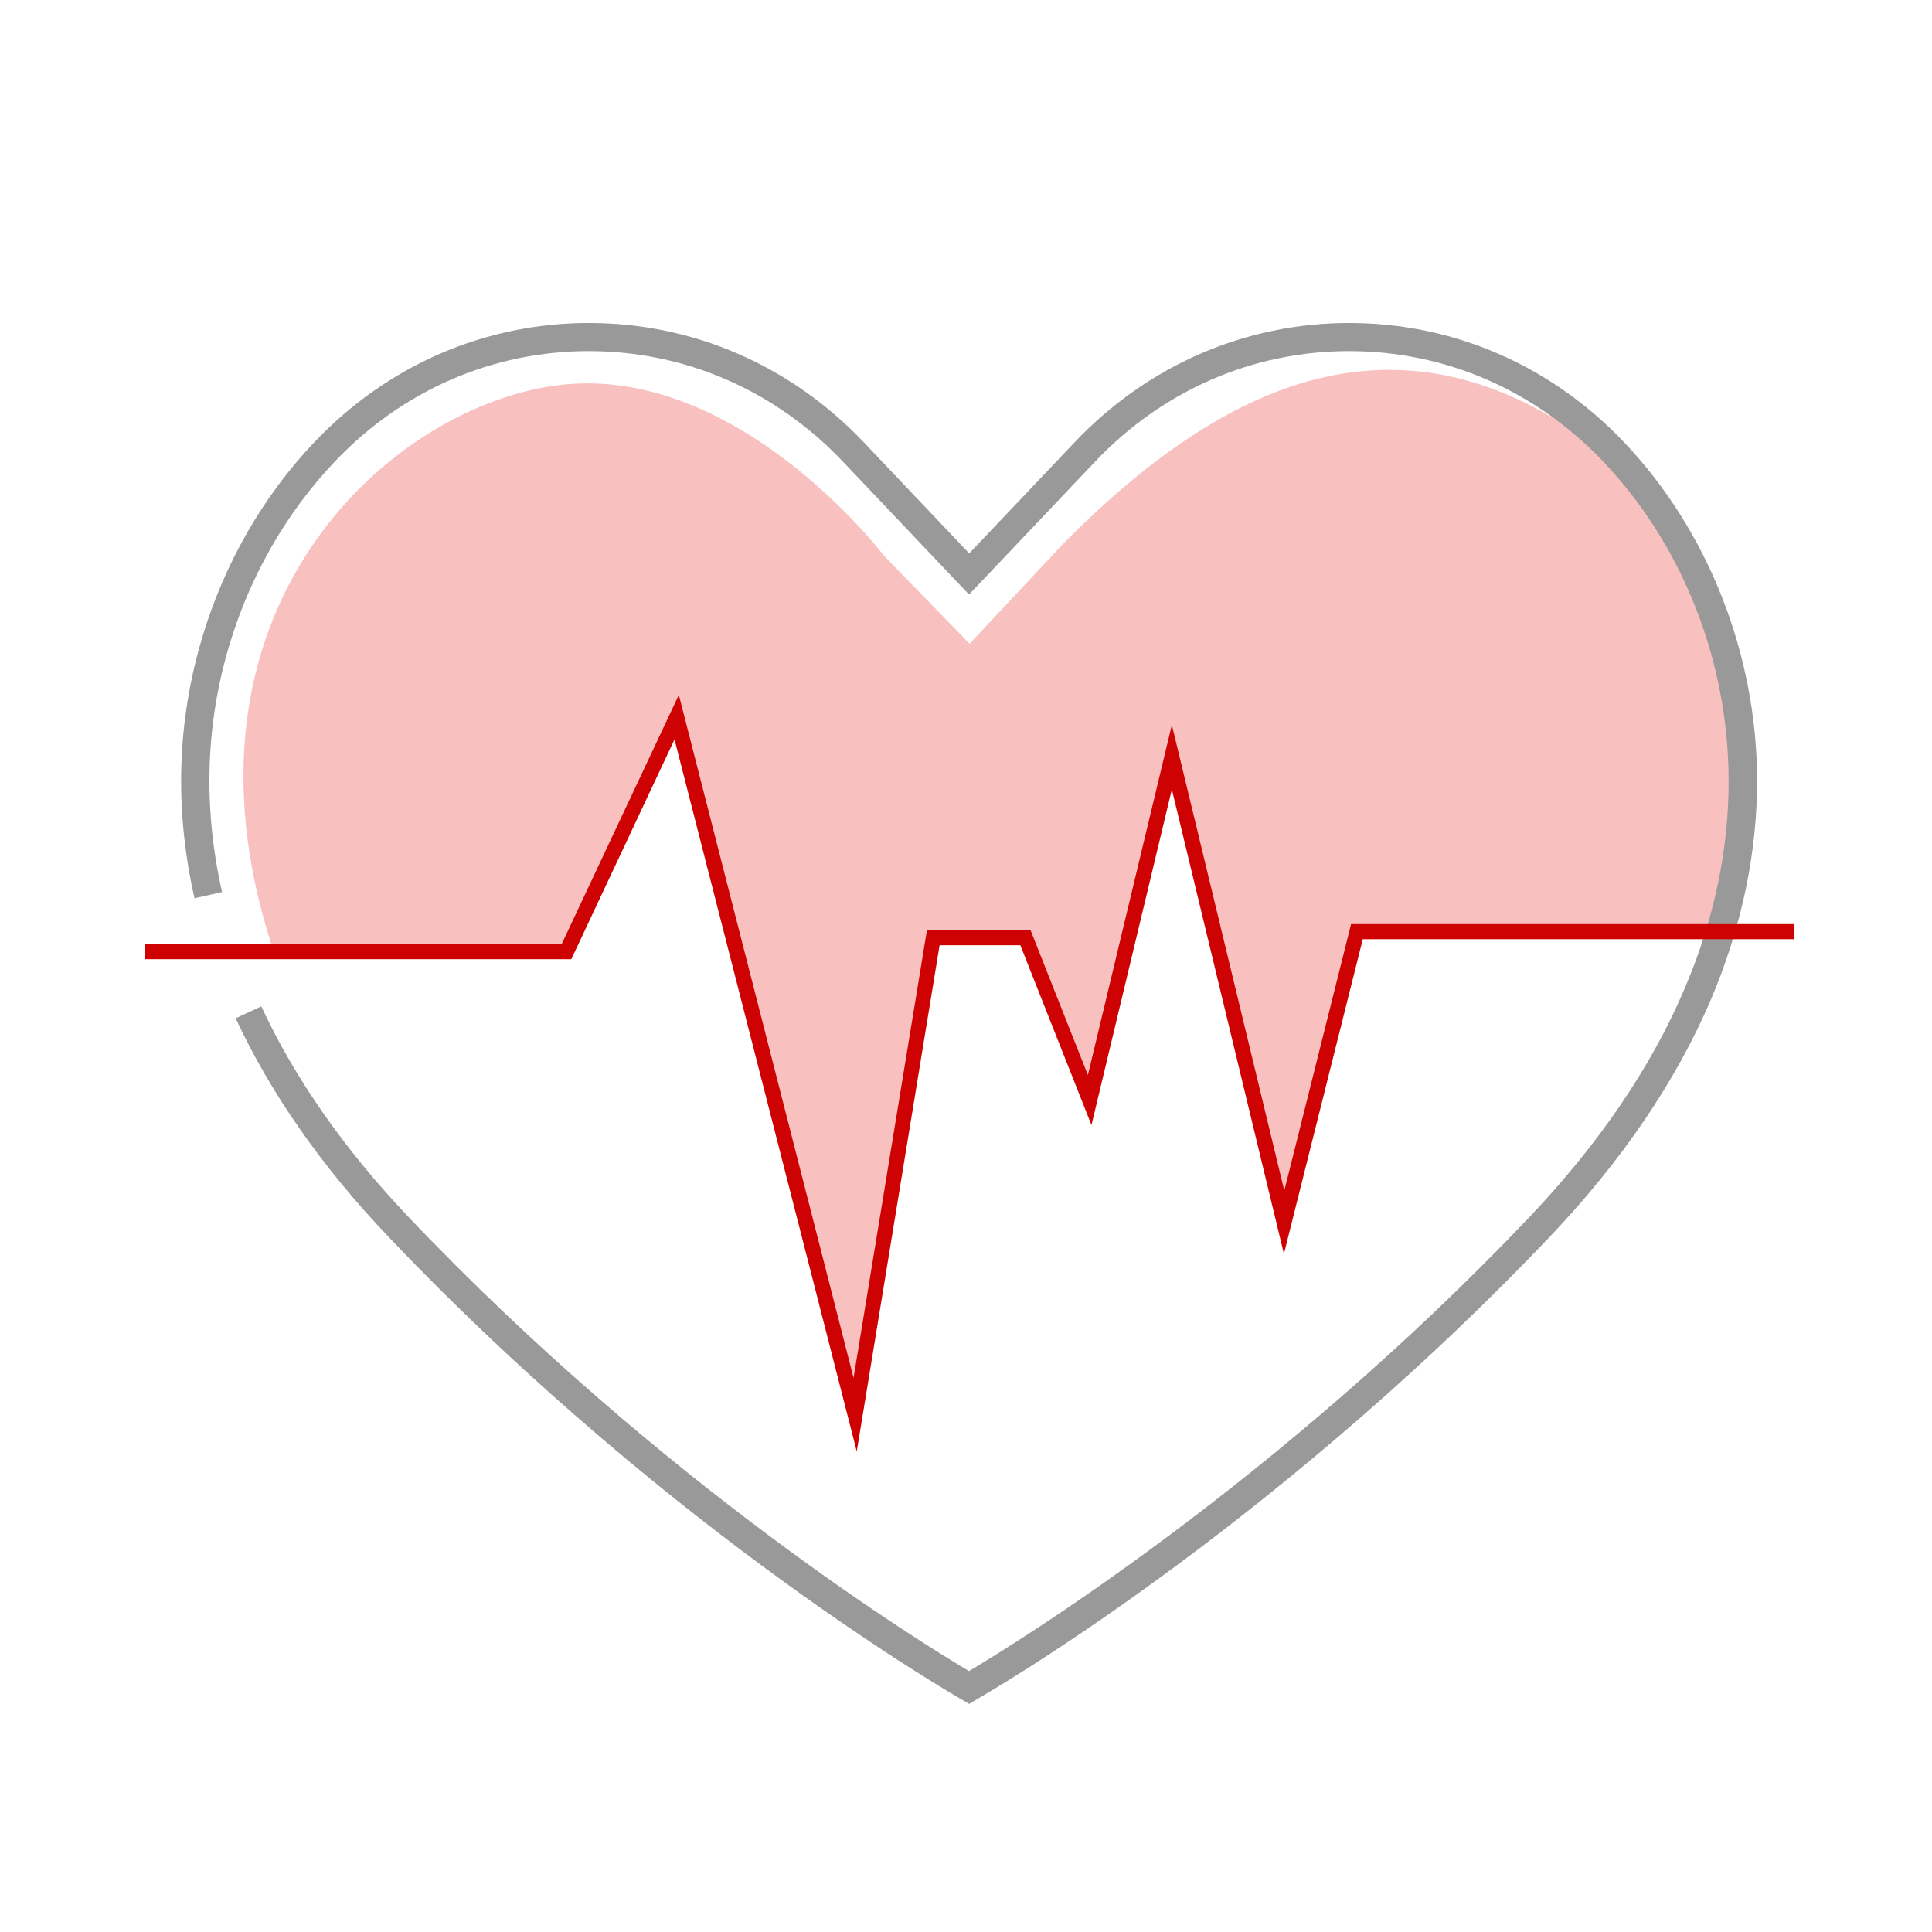
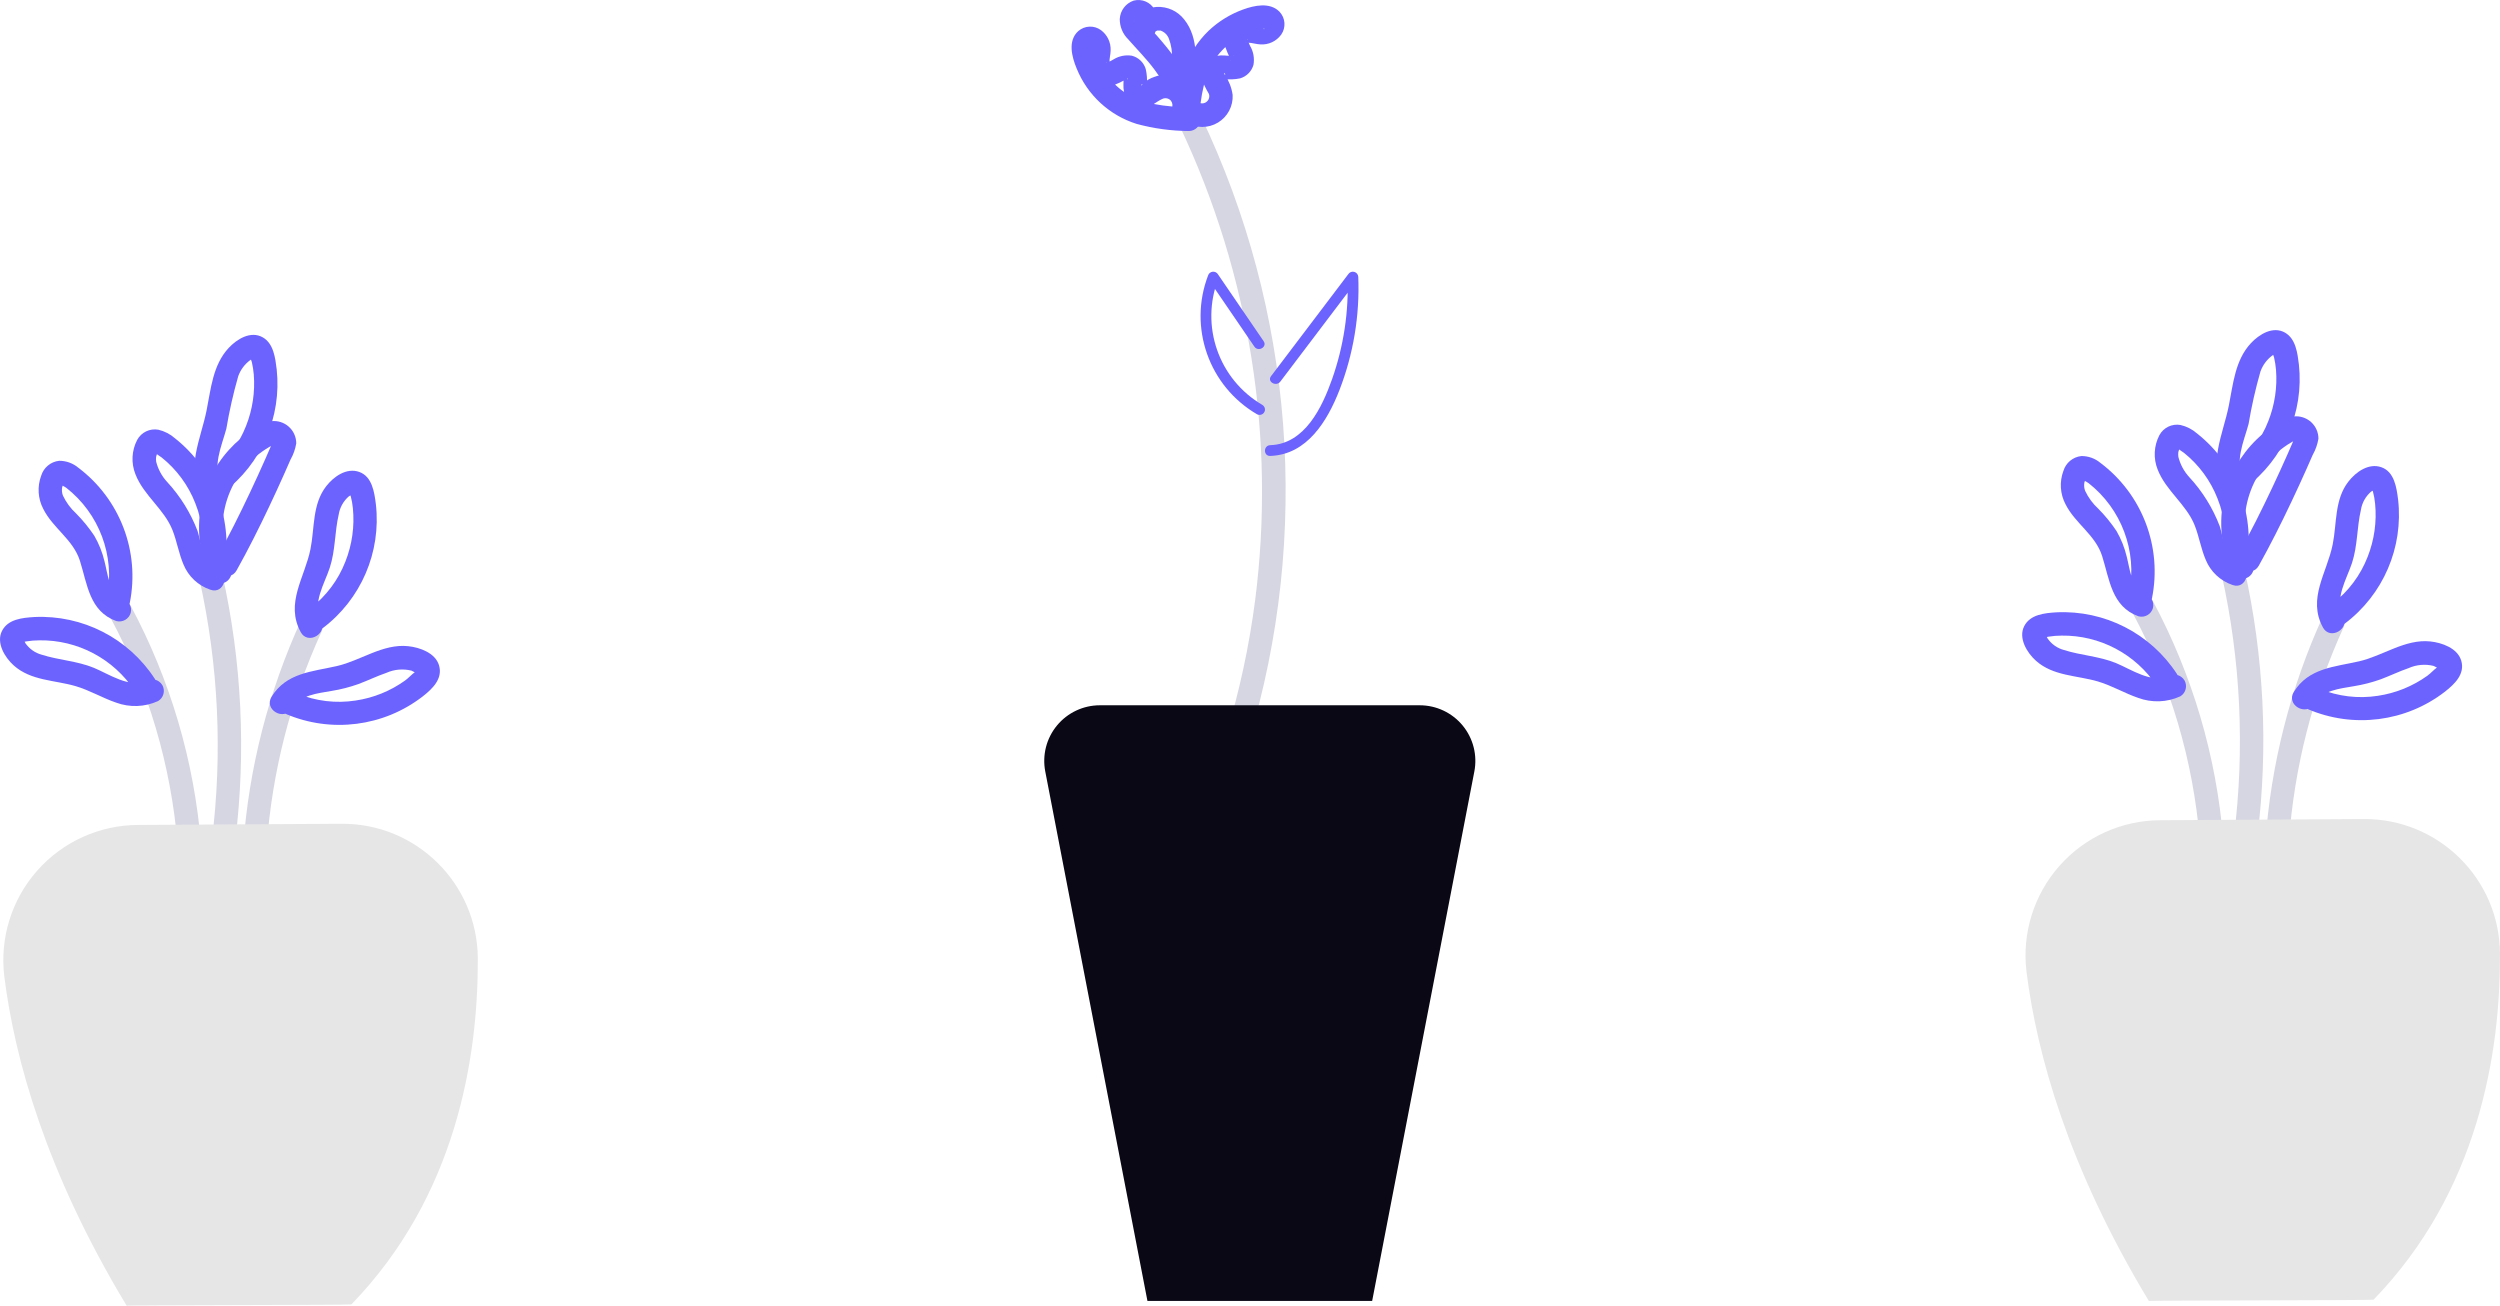
- <svg xmlns="http://www.w3.org/2000/svg" width="800px" height="800px" viewBox="0 0 1024 1024" class="icon" version="1.1">
-   <path d="M143.8 500.4h156.5l58.4-120.3 92.9 363.1L494.7 497h48.9l34 86.1 43.6-181.7 59.5 246.5 38.6-154.1h191.9s40.5-167.7-48.9-244.1c-107.7-92.1-204.5-56.6-298.3 38l-50.1 53.5-45.4-46.7S389.1 190 292.6 204.6c-89.1 13.5-205 120.5-148.8 295.8z" fill="#F9C0C0" />
-   <path d="M513.7 903.1l-4.3-2.5c-0.3-0.2-39.2-22.4-95.8-63.6-52.2-37.9-130.6-100.3-208-181.8-35.2-37-62.3-75.9-80.7-115.5l13.6-6.3c17.7 38.1 43.9 75.7 77.9 111.5 134.9 142 274.5 227.4 297.2 240.8 22.9-13.6 162.5-99 297.2-240.8 36.7-38.7 64.3-79.2 81.9-120.5 15.8-36.8 23.7-74.3 23.5-111.3-0.2-62.8-24.4-124.2-66.4-168.4-35.9-37.8-83.7-58.6-134.7-58.6s-98.9 20.8-134.7 58.6l-66.8 70.4-66.8-70.4c-35.9-37.8-83.7-58.6-134.7-58.6s-98.9 20.8-134.7 58.6c-25.5 26.8-44.8 60.4-55.8 97.1-12.7 42.3-14 86.3-3.9 131l-14.6 3.3c-10.7-47.2-9.3-93.8 4.2-138.6 11.7-39 32.2-74.6 59.3-103.1 38.7-40.8 90.4-63.2 145.6-63.2s106.9 22.5 145.6 63.2l55.9 58.9 55.9-58.9c38.7-40.8 90.4-63.2 145.6-63.2s106.9 22.5 145.6 63.2c44.5 46.9 70.2 112 70.5 178.6 0.1 39.1-8.2 78.6-24.7 117.3-18.4 42.9-46.9 84.9-84.9 124.9-77.4 81.5-155.9 143.9-208 181.8-56.6 41.2-95.5 63.4-95.9 63.6l-4.1 2.5z" fill="#999999" />
-   <path d="M454.1 769.3l-96.6-377.4-54.7 116.5H76.6v-8h221.1l62.1-132.1 92.6 362L491.3 493h54.9l30.4 76.8 44.5-185.6 59.6 246.9 35.4-141.3h235v8H722.3l-41.8 166.8-59.4-246.2-42.6 177.9-37.7-95.3H498z" fill="#CE0202" />
+ <svg xmlns="http://www.w3.org/2000/svg" width="959.999" height="501.403" viewBox="0 0 959.999 501.403" role="img" artist="Katerina Limpitsouni" source="https://undraw.co/">
+   <g transform="translate(-480 -87.901)">
+     <g transform="translate(880.992 87.901)">
+       <g transform="translate(10.51 0)">
+         <path d="M849.472,751.681a334.007,334.007,0,0,0-18.415-240.543c-2.491-5.232-10.263-.664-7.779,4.546a327.894,327.894,0,0,1,28.748,181.35,320.519,320.519,0,0,1-11.244,52.25,4.508,4.508,0,0,0,8.685,2.4Z" transform="translate(-781.53 -466.738)" fill="#d6d6e3" />
+         <path d="M835.672,563.557,865.326,524.4l-3.852-1.043a105.254,105.254,0,0,1-5.908,39.205c-3.835,10.832-10.456,24.963-23.786,25.4-2.654.087-2.666,4.222,0,4.135,14.183-.463,21.991-13.489,26.595-25.276a108.284,108.284,0,0,0,7.236-43.463,2.087,2.087,0,0,0-3.852-1.043L832.1,561.47c-1.612,2.121,1.982,4.183,3.57,2.087Z" transform="translate(-755.534 -417.015)" fill="#6c63ff" />
+         <path d="M843.193,547.322,825.627,521.6a2.1,2.1,0,0,0-3.778.493,43.659,43.659,0,0,0,18.806,53.286,2.069,2.069,0,0,0,2.087-3.57,39.557,39.557,0,0,1-16.9-48.616l-3.778.493,17.569,25.716C841.108,551.592,844.7,549.526,843.193,547.322Z" transform="translate(-769.455 -416.298)" fill="#6c63ff" />
+         <path d="M857.5,531.932c-8.858-.436-18.067-.977-25.481-6.405a27.763,27.763,0,0,1-7.027-7.6,26.993,26.993,0,0,1-2.319-4.469,14.131,14.131,0,0,1-1.183-4.711c0,.432.429-.352,0,0l-.646.513a1.589,1.589,0,0,1-2.07.425c-.7.088-.218-1.089-.351,1a20.394,20.394,0,0,0-.028,6.792,8.082,8.082,0,0,0,10.407,5.8,29.573,29.573,0,0,0,4.364-2.056l.4-.2q.745-.351.123-.056c.351-.58.538.559-.032-.095h.379l-.457-.028a1.683,1.683,0,0,1-1.18-.878q-.218-.675-.071-.2c.144.2.148,1.093.077.225.024.292.024.587.028.878,0,.752-.046,1.5-.046,2.252a10.511,10.511,0,0,0,1.181,5.39,7.234,7.234,0,0,0,6.6,3.45c2.941-.137,4.606-2.189,7.091-3.306a2.775,2.775,0,0,1,3.341.643,2.86,2.86,0,0,1,.351,2.941,4.617,4.617,0,0,0,1.616,6.163,4.547,4.547,0,0,0,6.163-1.616,11.7,11.7,0,0,0-10.421-17.41,11.49,11.49,0,0,0-4.009.783,11.646,11.646,0,0,0-4.255,2.459c-1.6,1.982-.5-.049-.425.352,0-.046,1.6.892,1.722.973l.158.408q-.172-.756-.063.039c0-.429-.046-.857-.046-1.29a19.992,19.992,0,0,0-.439-5.941,7.5,7.5,0,0,0-5.352-5.123,10.242,10.242,0,0,0-6.992,1.405,25.7,25.7,0,0,1-2.46,1.272c.741-.281-.246.091-.351.045-.551-.211.527,0,.583,0,.313.137.812.8.857.808-.2-.042-.186-.738-.193-.864-.105-1.578.425-3.162.425-4.729a9.23,9.23,0,0,0-3.707-7.751,6.971,6.971,0,0,0-8.76.4c-4.079,3.753-2.414,9.887-.587,14.307a36.7,36.7,0,0,0,23.049,21.3,78.578,78.578,0,0,0,20.028,2.727,4.5,4.5,0,1,0,0-9.009Z" transform="translate(-812.488 -490.642)" fill="#6c63ff" />
+         <path d="M831.43,542.469c.833-8.433,1.8-17.392,7.15-24.307a28.589,28.589,0,0,1,8.542-7.319,25.586,25.586,0,0,1,4.75-2.108c.924-.3,1.862-.509,2.811-.763,1.655-.453-.312-.049.534-.116a6.723,6.723,0,0,1,.724-.025q.854.053.214,0c.657-.379.45.4.158,0l-.267-.2a2.182,2.182,0,0,1-.481-2.495c-.053-.576.952-.127-.506-.352a20.463,20.463,0,0,0-7.214-.411,8.05,8.05,0,0,0-6.324,10.207,39.273,39.273,0,0,0,2,4.722c-.292-.7.018.119.074.306.165.552-.123.766.063.127a2.885,2.885,0,0,1,.26-.864,1.7,1.7,0,0,1,.558-.548q.784-.288.036-.067c.067-.112,1.054,0,0-.028-.425,0-.85,0-1.276-.028-.653-.035-1.3-.105-1.953-.137a9.97,9.97,0,0,0-5.488,1.054,7.221,7.221,0,0,0-3.391,7.586,34.965,34.965,0,0,0,2.917,6.145,2.759,2.759,0,0,1-4.055,3.208c-5.066-2.832-9.613,4.944-4.546,7.779a11.693,11.693,0,0,0,17.7-10.643,18.439,18.439,0,0,0-2.962-7.677s-.482-.766-.292-.7c1.17.376-.587,1.838-.826,2.083l-.425.186q.749-.165-.081-.017c.414-.018.822,0,1.237,0a18.458,18.458,0,0,0,6.195-.214,7.534,7.534,0,0,0,5.154-5.193,10.693,10.693,0,0,0-1.307-7.294c-.14-.306-.861-1.964-.643-1.36-.028-.074-.376-1.209-.351-1.209.45,0-.475,1.55.066.453.633-1.275-.615,1.332-.7.987-.035-.144.84-.095.882-.091,1.577.039,3.12.6,4.7.657a9.093,9.093,0,0,0,7.98-3.724,6.964,6.964,0,0,0-.633-8.823c-3.678-3.753-9.662-2.431-14.019-.836a38.123,38.123,0,0,0-13.228,8.169,37.11,37.11,0,0,0-9.255,14.473,80.768,80.768,0,0,0-3.476,19.405,4.536,4.536,0,0,0,4.5,4.5,4.6,4.6,0,0,0,4.484-4.5Z" transform="translate(-782.588 -496.755)" fill="#6c63ff" />
+         <path d="M847.071,534.606a115.32,115.32,0,0,0-13.643-20.2q-1.846-2.2-3.805-4.3a30.056,30.056,0,0,1-3.334-3.63c-.193-.32-.148-.492-.257-.562q-.119-.467,0-.06a.8.8,0,0,1,0,.562c.056.351-.351.284.039-.06-.7.615-1.268,1.191-2.393.847-.422-.13-.7-.587-1.026-.759s.088-.14,0,.113c-.176.516-.636,1.69-.921,2.379l8.685,2.4c.116-.555.527-1.114,0-.471a5.922,5.922,0,0,1,.647-.653q-.436.351.239-.088c-.626.232.664-.2.681-.2-.871.186,1.191.183.439.024a5.2,5.2,0,0,1,3.559,3.268,18.732,18.732,0,0,1,1.173,7.674,41.111,41.111,0,0,1-.917,8.882,4.511,4.511,0,1,0,8.7,2.378c1.8-8.4,2.66-19.279-3.109-26.383a12.513,12.513,0,0,0-10.565-4.792,10.587,10.587,0,0,0-9.512,7.951,4.505,4.505,0,0,0,8.686,2.4,10.272,10.272,0,0,0,0-9.431,7.178,7.178,0,0,0-7.958-3.362,7.867,7.867,0,0,0-5.376,7.09,10.769,10.769,0,0,0,3.222,7.765c3.412,3.9,7.052,7.512,10.147,11.7a110.489,110.489,0,0,1,8.823,14.054,4.5,4.5,0,1,0,7.779-4.547Z" transform="translate(-798.615 -498.312)" fill="#6c63ff" />
+       </g>
+       <path d="M935.779,794.686h-86.29l-39.24-203.331a21.359,21.359,0,0,1,20.972-25.4H954.05a21.359,21.359,0,0,1,20.972,25.4Z" transform="translate(-809.864 -295.127)" fill="#090814" />
+     </g>
+     <g transform="translate(480 216.501)">
+       <g transform="translate(0 0)">
+         <path d="M710.529,658.461a301.225,301.225,0,0,0-5.035-102.737c-1.261-5.656-9.95-3.26-8.685,2.4a294.084,294.084,0,0,1,4.712,100.341C700.807,664.2,709.823,664.15,710.529,658.461Z" transform="translate(-620.193 -464.155)" fill="#d6d6e3" />
+         <path d="M709.924,646.678a239.278,239.278,0,0,1,21.1-82.632c2.4-5.235-5.361-9.817-7.779-4.546a251.6,251.6,0,0,0-22.332,87.179C700.5,652.462,709.512,652.437,709.924,646.678Z" transform="translate(-607.522 -450.127)" fill="#d6d6e3" />
+         <path d="M723.329,649.583A234.424,234.424,0,0,0,696.4,558.131c-2.737-5.112-10.516-.569-7.779,4.546a223.315,223.315,0,0,1,25.7,86.9C714.791,655.32,723.807,655.359,723.329,649.583Z" transform="translate(-646.134 -453.955)" fill="#d6d6e3" />
+         <path d="M713.509,595.356c-5.141-1.876-5.717-9.711-6.915-14.219a36.417,36.417,0,0,0-3.925-9.838,57.736,57.736,0,0,0-6.974-8.545,22.137,22.137,0,0,1-5.074-6.886,6,6,0,0,1-.3-3.13,7.65,7.65,0,0,0,.376-1.406l.067-.155q.425-.826-1.283.242c0,.067,2.178,1.275,2.407,1.448A42.944,42.944,0,0,1,707.592,594.8c-1.166,5.66,7.515,8.081,8.685,2.4a52.152,52.152,0,0,0-19.845-52.1,11.274,11.274,0,0,0-7.259-2.586,8.127,8.127,0,0,0-6.9,5.727A15.688,15.688,0,0,0,683.078,561c3.745,7.46,11.493,11.742,14.082,19.95,2.874,9.114,3.661,19.356,13.952,23.109a4.546,4.546,0,0,0,5.541-3.162,4.6,4.6,0,0,0-3.162-5.541Z" transform="translate(-666.46 -494.169)" fill="#6c63ff" />
+         <path d="M722.572,592.354c-5.341-1.936-5.857-9.181-7.3-13.847a58.408,58.408,0,0,0-11.679-18.829,17.943,17.943,0,0,1-4.216-7.8,6.967,6.967,0,0,1-.042-1.69c.056-.541.51-1.377.432-1.869l.067-.155q.425-.826-1.282.242a6.465,6.465,0,0,1,.766.352c.678.579,1.539,1.015,2.249,1.581a42.129,42.129,0,0,1,12.81,17.438,42.572,42.572,0,0,1,2.291,24.019c-1.166,5.657,7.515,8.081,8.686,2.4a52.156,52.156,0,0,0-18.776-51.3,14.739,14.739,0,0,0-6.384-3.285,7.7,7.7,0,0,0-8.081,3.865,15.832,15.832,0,0,0-.682,13.274c3.187,8.18,11.072,13.376,14.251,21.51,1.683,4.308,2.382,8.918,4.216,13.176a17.006,17.006,0,0,0,10.277,9.617c5.46,1.978,7.811-6.722,2.4-8.686Z" transform="translate(-639.408 -503.205)" fill="#6c63ff" />
+         <path d="M715.906,600.874c-3.475-6.43,1.384-14.054,3.4-20.224,2.171-6.637,1.845-13.576,3.4-20.312a11.7,11.7,0,0,1,3.918-7.059c.569-.432,2.382-.924.956-1.128-1.054-.148-.538.028-.257,1.033a28.088,28.088,0,0,1,.843,4.684,43.92,43.92,0,0,1-2.871,20.463,41.575,41.575,0,0,1-13.383,17.891,4.649,4.649,0,0,0-1.616,6.163A4.536,4.536,0,0,0,716.464,604a52.219,52.219,0,0,0,20.526-47.725c-.58-4.532-1.406-10.586-6.388-12.361-4.866-1.739-9.81,1.788-12.695,5.509-5.386,6.943-4.389,15.99-6.026,24.138-2.2,10.927-9.778,20.73-3.753,31.861,2.758,5.1,10.541.559,7.779-4.547Z" transform="translate(-592.658 -491.294)" fill="#6c63ff" />
+         <path d="M706.674,587.86c-3.735-6.848-.053-14.529,1.806-21.4a182.811,182.811,0,0,1,4.568-20.182,13.189,13.189,0,0,1,4.666-6.216,10.9,10.9,0,0,1,1.336-.724c-.046-.306-1.367-.19-1.321-.292a10.546,10.546,0,0,0,.545,1.859,33.456,33.456,0,0,1,.741,4.75,44.069,44.069,0,0,1-2.945,19.676,41.579,41.579,0,0,1-13.383,17.891,4.648,4.648,0,0,0-1.616,6.163A4.536,4.536,0,0,0,707.232,591a52.188,52.188,0,0,0,20.579-47.328c-.527-4.3-1.163-9.922-5.361-12.3-4.606-2.614-9.891.657-13.064,4.055-6.1,6.535-6.816,15.636-8.492,23.98-2.249,11.212-8.039,21.939-2,33.028,2.776,5.091,10.558.548,7.779-4.546Z" transform="translate(-621.562 -530.432)" fill="#6c63ff" />
+         <path d="M711.917,584.319c3.236-5.27,9.8-5.794,15.361-6.785a58.152,58.152,0,0,0,10.221-2.625c3.6-1.346,7.073-3.043,10.713-4.294a14.873,14.873,0,0,1,9.677-.854c.183.063,2.217,1.181,2.294,1.142.292-.155-.492-1.184-.425-1.188-.042,0-.351.467-.429.513-1.374.949-2.519,2.319-3.89,3.31a43.592,43.592,0,0,1-18.974,7.695,41.77,41.77,0,0,1-22.444-2.691,4.656,4.656,0,0,0-6.163,1.616,4.536,4.536,0,0,0,1.617,6.163,52.332,52.332,0,0,0,52.777-6.711c3.672-2.888,7.73-6.743,6.2-11.893-1.43-4.771-7.378-6.88-11.837-7.35-9.7-1.033-18.235,5.537-27.364,7.625-9.532,2.182-19.434,2.561-25.1,11.784-3.046,4.954,4.743,9.487,7.779,4.547Z" transform="translate(-599.867 -440.833)" fill="#6c63ff" />
+         <path d="M708.635,594.3a36.288,36.288,0,0,1,15.151-45.733q.523-.3,1.054-.583.991-.169.3-.46c.734-2.481-.285-.534-.555.095q-1.226,2.86-2.488,5.7-2.811,6.352-5.783,12.649c-4.076,8.636-8.338,17.2-13,25.53-2.832,5.067,4.943,9.613,7.779,4.547,4.515-8.081,8.654-16.352,12.614-24.711q2.906-6.135,5.671-12.333,1.212-2.723,2.4-5.456A18.936,18.936,0,0,0,734,547.263a8.58,8.58,0,0,0-9.508-8.521,26.351,26.351,0,0,0-11.77,6.634A45.027,45.027,0,0,0,698.6,566.486a45.98,45.98,0,0,0,2.252,32.371,4.537,4.537,0,0,0,6.163,1.617,4.617,4.617,0,0,0,1.616-6.163Z" transform="translate(-620.239 -505.615)" fill="#6c63ff" />
+         <path d="M733.753,582.039c-6.469,2.9-14.36-2.635-20.157-5.014-6.479-2.656-13.408-2.916-20.027-5.032a11.127,11.127,0,0,1-6.149-4.29,8.856,8.856,0,0,0-.7-1.223c.228.053-.97.8-.454.7.46-.095.921-.207,1.388-.292a32.526,32.526,0,0,1,5.053-.411,43.08,43.08,0,0,1,36.541,19.324c3.127,4.859,10.927.351,7.779-4.547a52.211,52.211,0,0,0-46.305-23.724c-4.515.288-10.038.787-12.357,5.3-2.368,4.61,1.082,10.249,4.522,13.317,6.6,5.889,15.713,5.573,23.748,7.927,5.362,1.571,10.189,4.49,15.46,6.3a21.226,21.226,0,0,0,16.184-.569,4.536,4.536,0,0,0,1.617-6.163,4.613,4.613,0,0,0-6.163-1.617Z" transform="translate(-677.58 -449.192)" fill="#6c63ff" />
+       </g>
+       <path d="M811.542,761.892c-.562.253-86.838.253-86.276.5-31-51.351-43.02-94.754-47-126.52a51.92,51.92,0,0,1,51.383-58.1l78.093-.457A52,52,0,0,1,860.1,628.966C860.257,667.584,851.632,720.509,811.542,761.892Z" transform="translate(-676.622 -389.591)" fill="#e6e6e6" />
+     </g>
+     <g transform="translate(1256.52 214.676)">
+       <g transform="translate(0.001 0)">
+         <path d="M967.316,658.008a301.242,301.242,0,0,0-5.035-102.737c-1.261-5.657-9.95-3.264-8.685,2.4a294.083,294.083,0,0,1,4.712,100.341C957.594,663.749,966.61,663.7,967.316,658.008Z" transform="translate(-876.981 -463.688)" fill="#d6d6e3" />
+         <path d="M966.71,646.224a239.273,239.273,0,0,1,21.1-82.632c2.4-5.232-5.362-9.817-7.779-4.547A251.584,251.584,0,0,0,957.7,646.224C957.29,652.007,966.3,651.983,966.71,646.224Z" transform="translate(-864.312 -449.659)" fill="#d6d6e3" />
+         <path d="M980.115,649.127a234.414,234.414,0,0,0-26.928-91.451c-2.737-5.112-10.516-.569-7.779,4.547a223.309,223.309,0,0,1,25.695,86.9C971.581,654.872,980.593,654.924,980.115,649.127Z" transform="translate(-902.924 -453.493)" fill="#d6d6e3" />
+         <path d="M970.3,594.9c-5.141-1.876-5.717-9.711-6.915-14.219a36.41,36.41,0,0,0-3.924-9.838,57.705,57.705,0,0,0-6.975-8.545,22.153,22.153,0,0,1-5.073-6.887,5.992,5.992,0,0,1-.3-3.131,7.677,7.677,0,0,0,.376-1.406l.067-.155q.425-.826-1.282.242c0,.067,2.178,1.275,2.407,1.448a42.947,42.947,0,0,1,15.705,41.931c-1.166,5.657,7.516,8.081,8.686,2.4a52.152,52.152,0,0,0-19.848-52.107,11.281,11.281,0,0,0-7.26-2.586,8.131,8.131,0,0,0-6.9,5.727,15.69,15.69,0,0,0,.808,12.765c3.745,7.459,11.493,11.742,14.082,19.95,2.874,9.114,3.661,19.356,13.953,23.109a4.546,4.546,0,0,0,5.541-3.162,4.6,4.6,0,0,0-3.162-5.541Z" transform="translate(-923.246 -493.704)" fill="#6c63ff" />
+         <path d="M979.357,591.9c-5.34-1.936-5.857-9.181-7.3-13.847a58.394,58.394,0,0,0-11.675-18.829,17.95,17.95,0,0,1-4.217-7.8,6.924,6.924,0,0,1-.042-1.69c.056-.541.509-1.378.432-1.869l.067-.155q.425-.826-1.283.242a6.273,6.273,0,0,1,.766.351c.678.58,1.539,1.015,2.249,1.581a42.128,42.128,0,0,1,12.811,17.438,42.572,42.572,0,0,1,2.291,24.019c-1.167,5.657,7.515,8.081,8.685,2.4a52.155,52.155,0,0,0-18.776-51.3,14.732,14.732,0,0,0-6.384-3.285,7.7,7.7,0,0,0-8.081,3.865,15.832,15.832,0,0,0-.681,13.275c3.187,8.18,11.071,13.376,14.251,21.51,1.683,4.308,2.382,8.918,4.216,13.176a17,17,0,0,0,10.277,9.617C982.421,602.569,984.757,593.865,979.357,591.9Z" transform="translate(-896.189 -502.739)" fill="#6c63ff" />
+         <path d="M972.691,600.423c-3.475-6.43,1.384-14.054,3.4-20.224,2.171-6.637,1.845-13.576,3.4-20.312a11.7,11.7,0,0,1,3.917-7.059c.569-.432,2.382-.924.956-1.124-1.054-.148-.538.028-.256,1.033a28.2,28.2,0,0,1,.843,4.683,43.916,43.916,0,0,1-2.871,20.463A41.573,41.573,0,0,1,968.7,595.774a4.649,4.649,0,0,0-1.616,6.163,4.536,4.536,0,0,0,6.163,1.616,52.219,52.219,0,0,0,20.53-47.725c-.58-4.533-1.406-10.586-6.388-12.361-4.866-1.739-9.81,1.788-12.695,5.509-5.386,6.943-4.388,15.99-6.026,24.138-2.2,10.927-9.778,20.73-3.752,31.861C967.667,610.081,975.446,605.514,972.691,600.423Z" transform="translate(-849.436 -490.815)" fill="#6c63ff" />
+         <path d="M963.465,587.416c-3.735-6.848-.053-14.529,1.806-21.4a182.78,182.78,0,0,1,4.567-20.182,13.185,13.185,0,0,1,4.666-6.216,10.926,10.926,0,0,1,1.335-.724c-.046-.306-1.367-.19-1.321-.292a10.612,10.612,0,0,0,.544,1.859,33.252,33.252,0,0,1,.742,4.75,44.088,44.088,0,0,1-2.945,19.676,41.572,41.572,0,0,1-13.387,17.878,4.648,4.648,0,0,0-1.616,6.162,4.536,4.536,0,0,0,6.163,1.617A52.187,52.187,0,0,0,984.6,543.219c-.527-4.3-1.163-9.922-5.362-12.3-4.606-2.614-9.891.657-13.063,4.055-6.1,6.535-6.816,15.635-8.489,23.98-2.249,11.212-8.039,21.939-2,33.028,2.776,5.091,10.558.548,7.779-4.547Z" transform="translate(-878.34 -529.974)" fill="#6c63ff" />
+         <path d="M968.7,583.871c3.236-5.27,9.8-5.794,15.361-6.785a58.112,58.112,0,0,0,10.221-2.624c3.605-1.346,7.073-3.043,10.713-4.294a14.87,14.87,0,0,1,9.676-.853c.183.063,2.217,1.18,2.295,1.138.292-.155-.492-1.184-.425-1.188-.042,0-.351.467-.425.513-1.374.945-2.519,2.319-3.889,3.31a43.567,43.567,0,0,1-18.974,7.695,41.759,41.759,0,0,1-22.445-2.691,4.655,4.655,0,0,0-6.163,1.616,4.537,4.537,0,0,0,1.616,6.163,52.33,52.33,0,0,0,52.777-6.711c3.672-2.888,7.73-6.743,6.2-11.894-1.43-4.771-7.378-6.88-11.837-7.354-9.7-1.033-18.235,5.537-27.364,7.624-9.532,2.182-19.434,2.561-25.1,11.784-3.046,4.954,4.744,9.487,7.779,4.547Z" transform="translate(-856.65 -440.371)" fill="#6c63ff" />
+         <path d="M965.422,593.849a36.288,36.288,0,0,1,15.151-45.733q.52-.3,1.054-.583.991-.169.3-.46c.734-2.481-.285-.534-.555.095q-1.226,2.86-2.488,5.7-2.81,6.353-5.783,12.649c-4.076,8.636-8.338,17.2-13,25.53-2.832,5.067,4.943,9.613,7.779,4.547,4.515-8.081,8.654-16.352,12.614-24.711q2.906-6.135,5.671-12.333,1.212-2.723,2.4-5.456a18.92,18.92,0,0,0,2.22-6.286,8.58,8.58,0,0,0-9.507-8.521,26.354,26.354,0,0,0-11.77,6.634,45.027,45.027,0,0,0-14.114,21.109,45.975,45.975,0,0,0,2.252,32.371,4.536,4.536,0,0,0,6.163,1.617,4.617,4.617,0,0,0,1.616-6.163Z" transform="translate(-877.026 -505.151)" fill="#6c63ff" />
+         <path d="M990.542,581.586c-6.468,2.9-14.36-2.635-20.157-5.014-6.479-2.656-13.407-2.917-20.027-5.032a11.131,11.131,0,0,1-6.152-4.29,8.861,8.861,0,0,0-.7-1.223c.228.053-.97.8-.453.7.46-.095.921-.207,1.388-.292a32.553,32.553,0,0,1,5.053-.411,43.082,43.082,0,0,1,36.541,19.325c3.127,4.859,10.927.351,7.779-4.547A52.21,52.21,0,0,0,947.5,557.082c-4.515.288-10.038.79-12.357,5.3-2.368,4.61,1.082,10.249,4.522,13.316,6.6,5.889,15.713,5.573,23.748,7.927,5.362,1.571,10.189,4.49,15.46,6.3a21.225,21.225,0,0,0,16.183-.569,4.535,4.535,0,0,0,1.617-6.163,4.613,4.613,0,0,0-6.163-1.616Z" transform="translate(-934.365 -448.725)" fill="#6c63ff" />
+       </g>
+       <path d="M1068.328,761.439c-.562.253-86.838.253-86.276.5-31-51.351-43.02-94.754-47-126.52a51.919,51.919,0,0,1,51.382-58.1l78.093-.457a52,52,0,0,1,52.353,51.649C1117.054,667.131,1108.418,720.053,1068.328,761.439Z" transform="translate(-933.404 -389.127)" fill="#e6e6e6" />
+     </g>
+   </g>
</svg>
